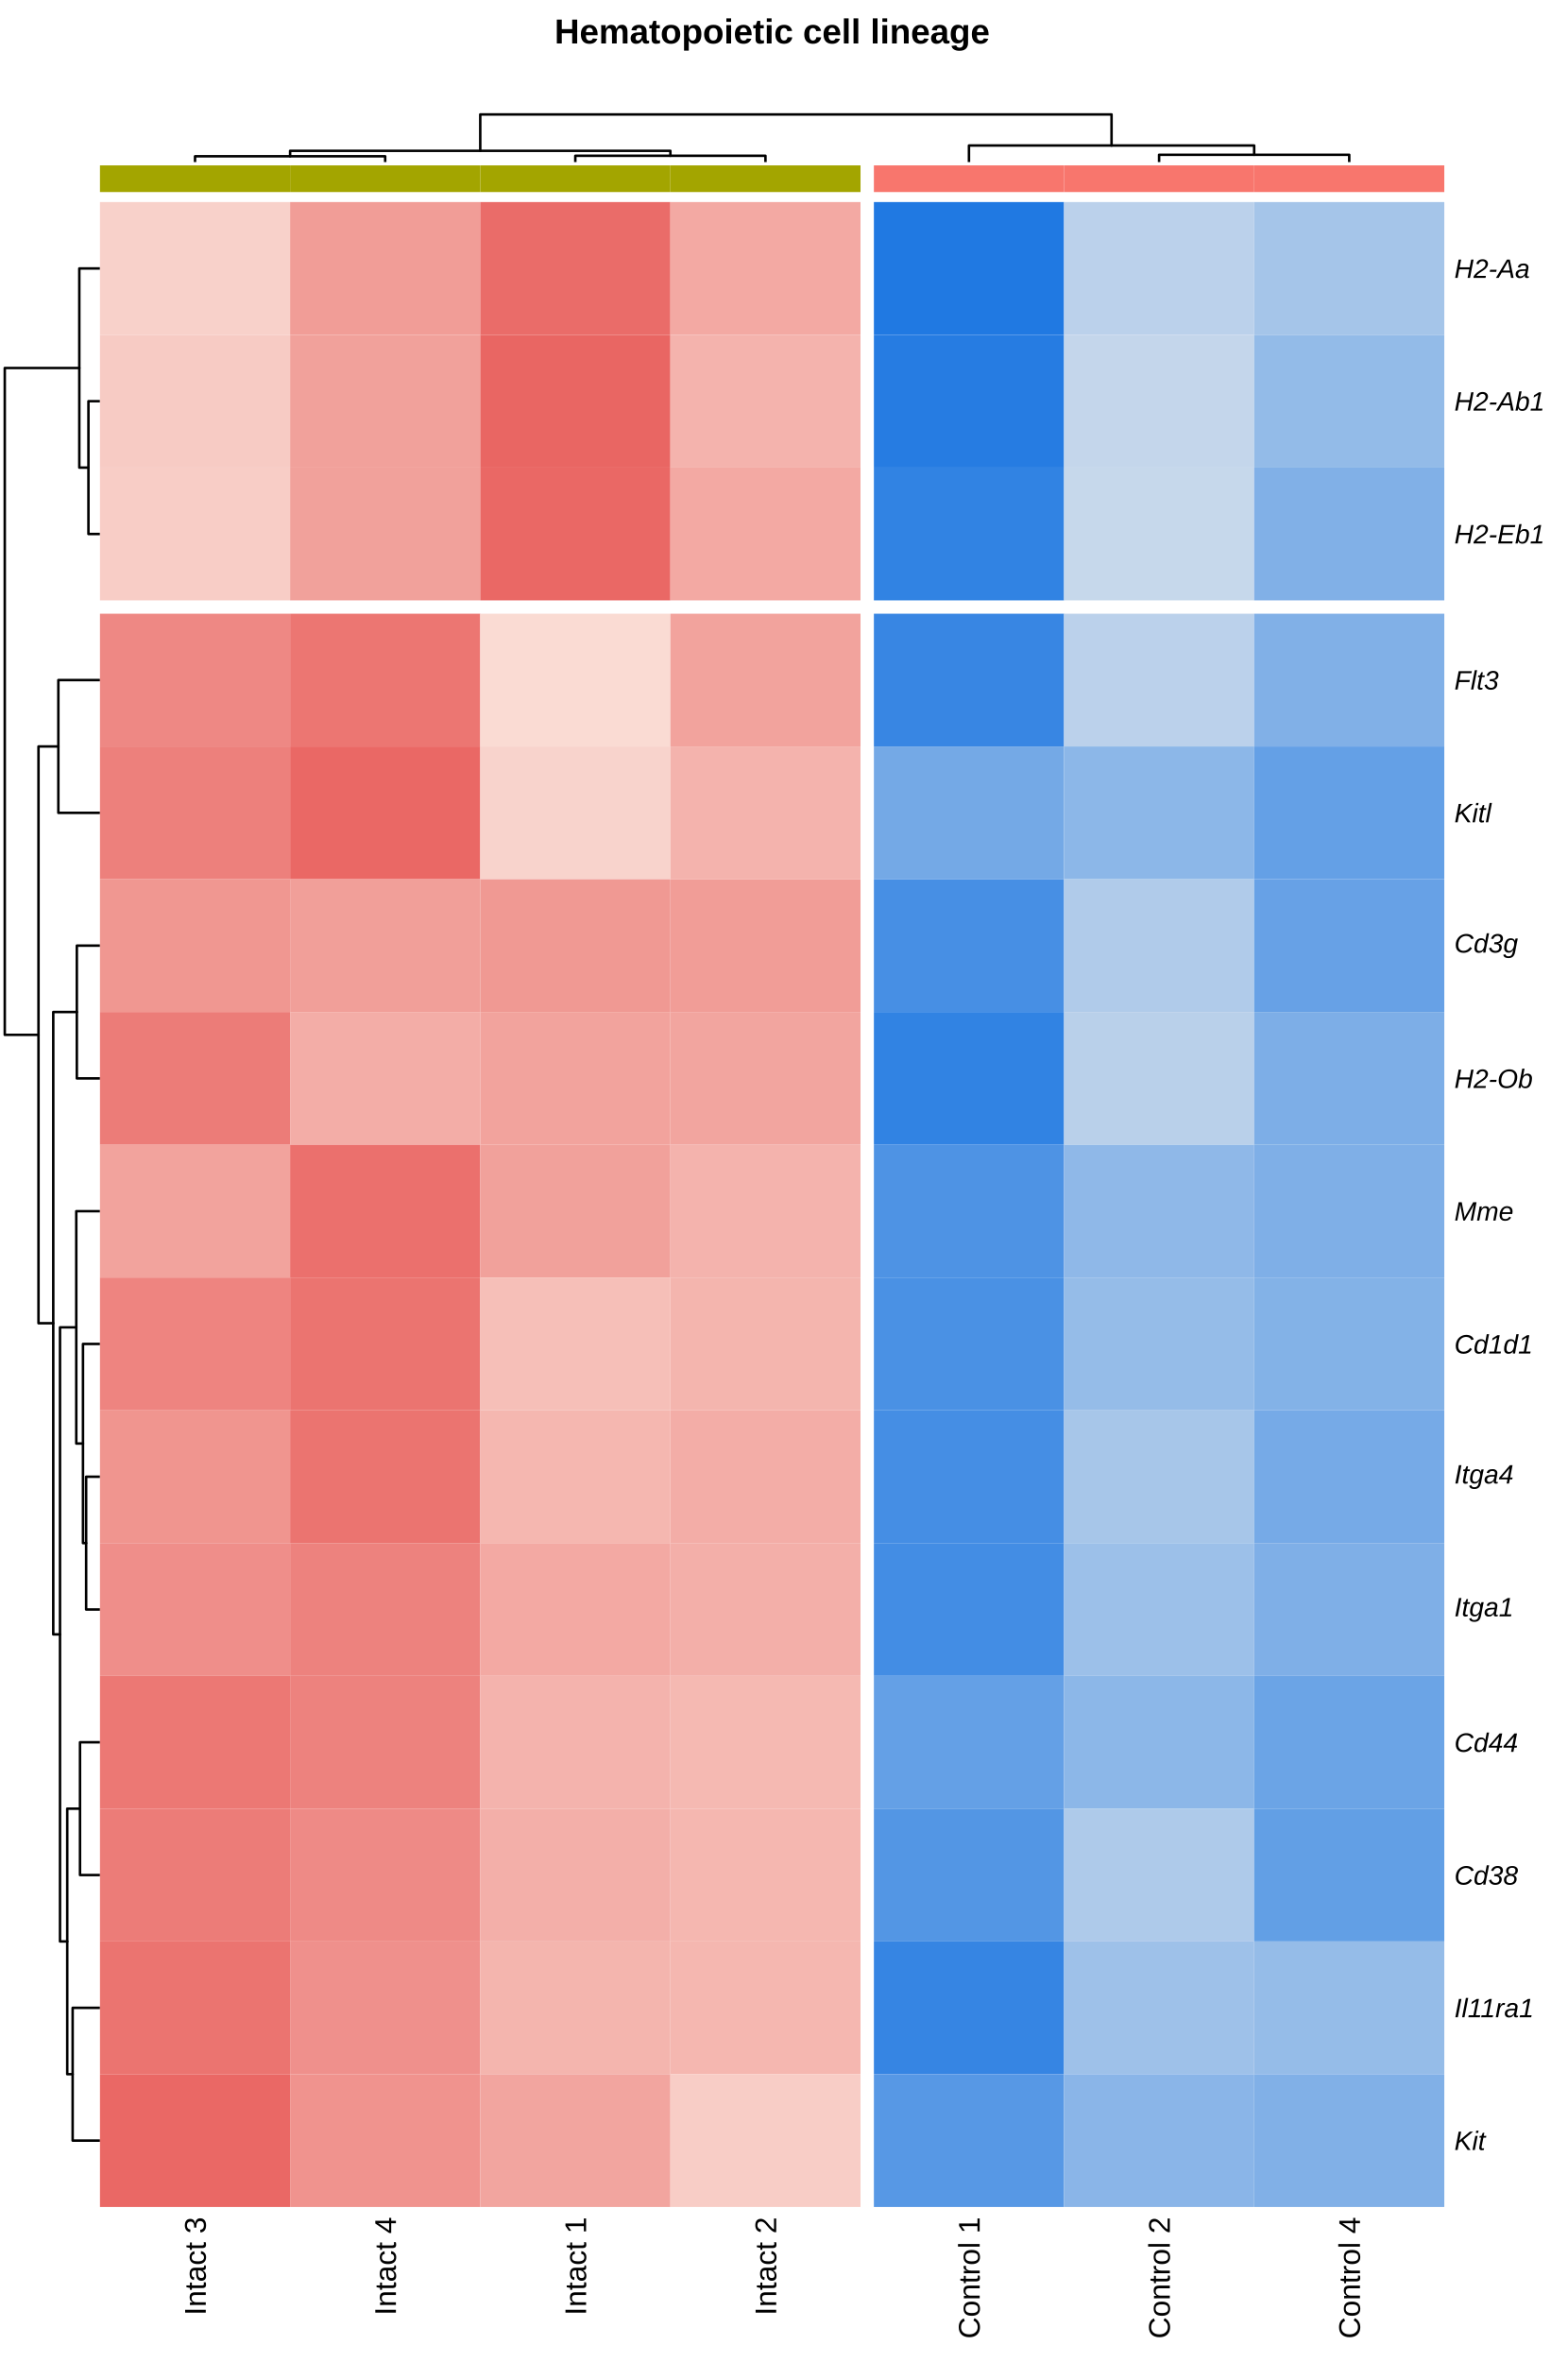
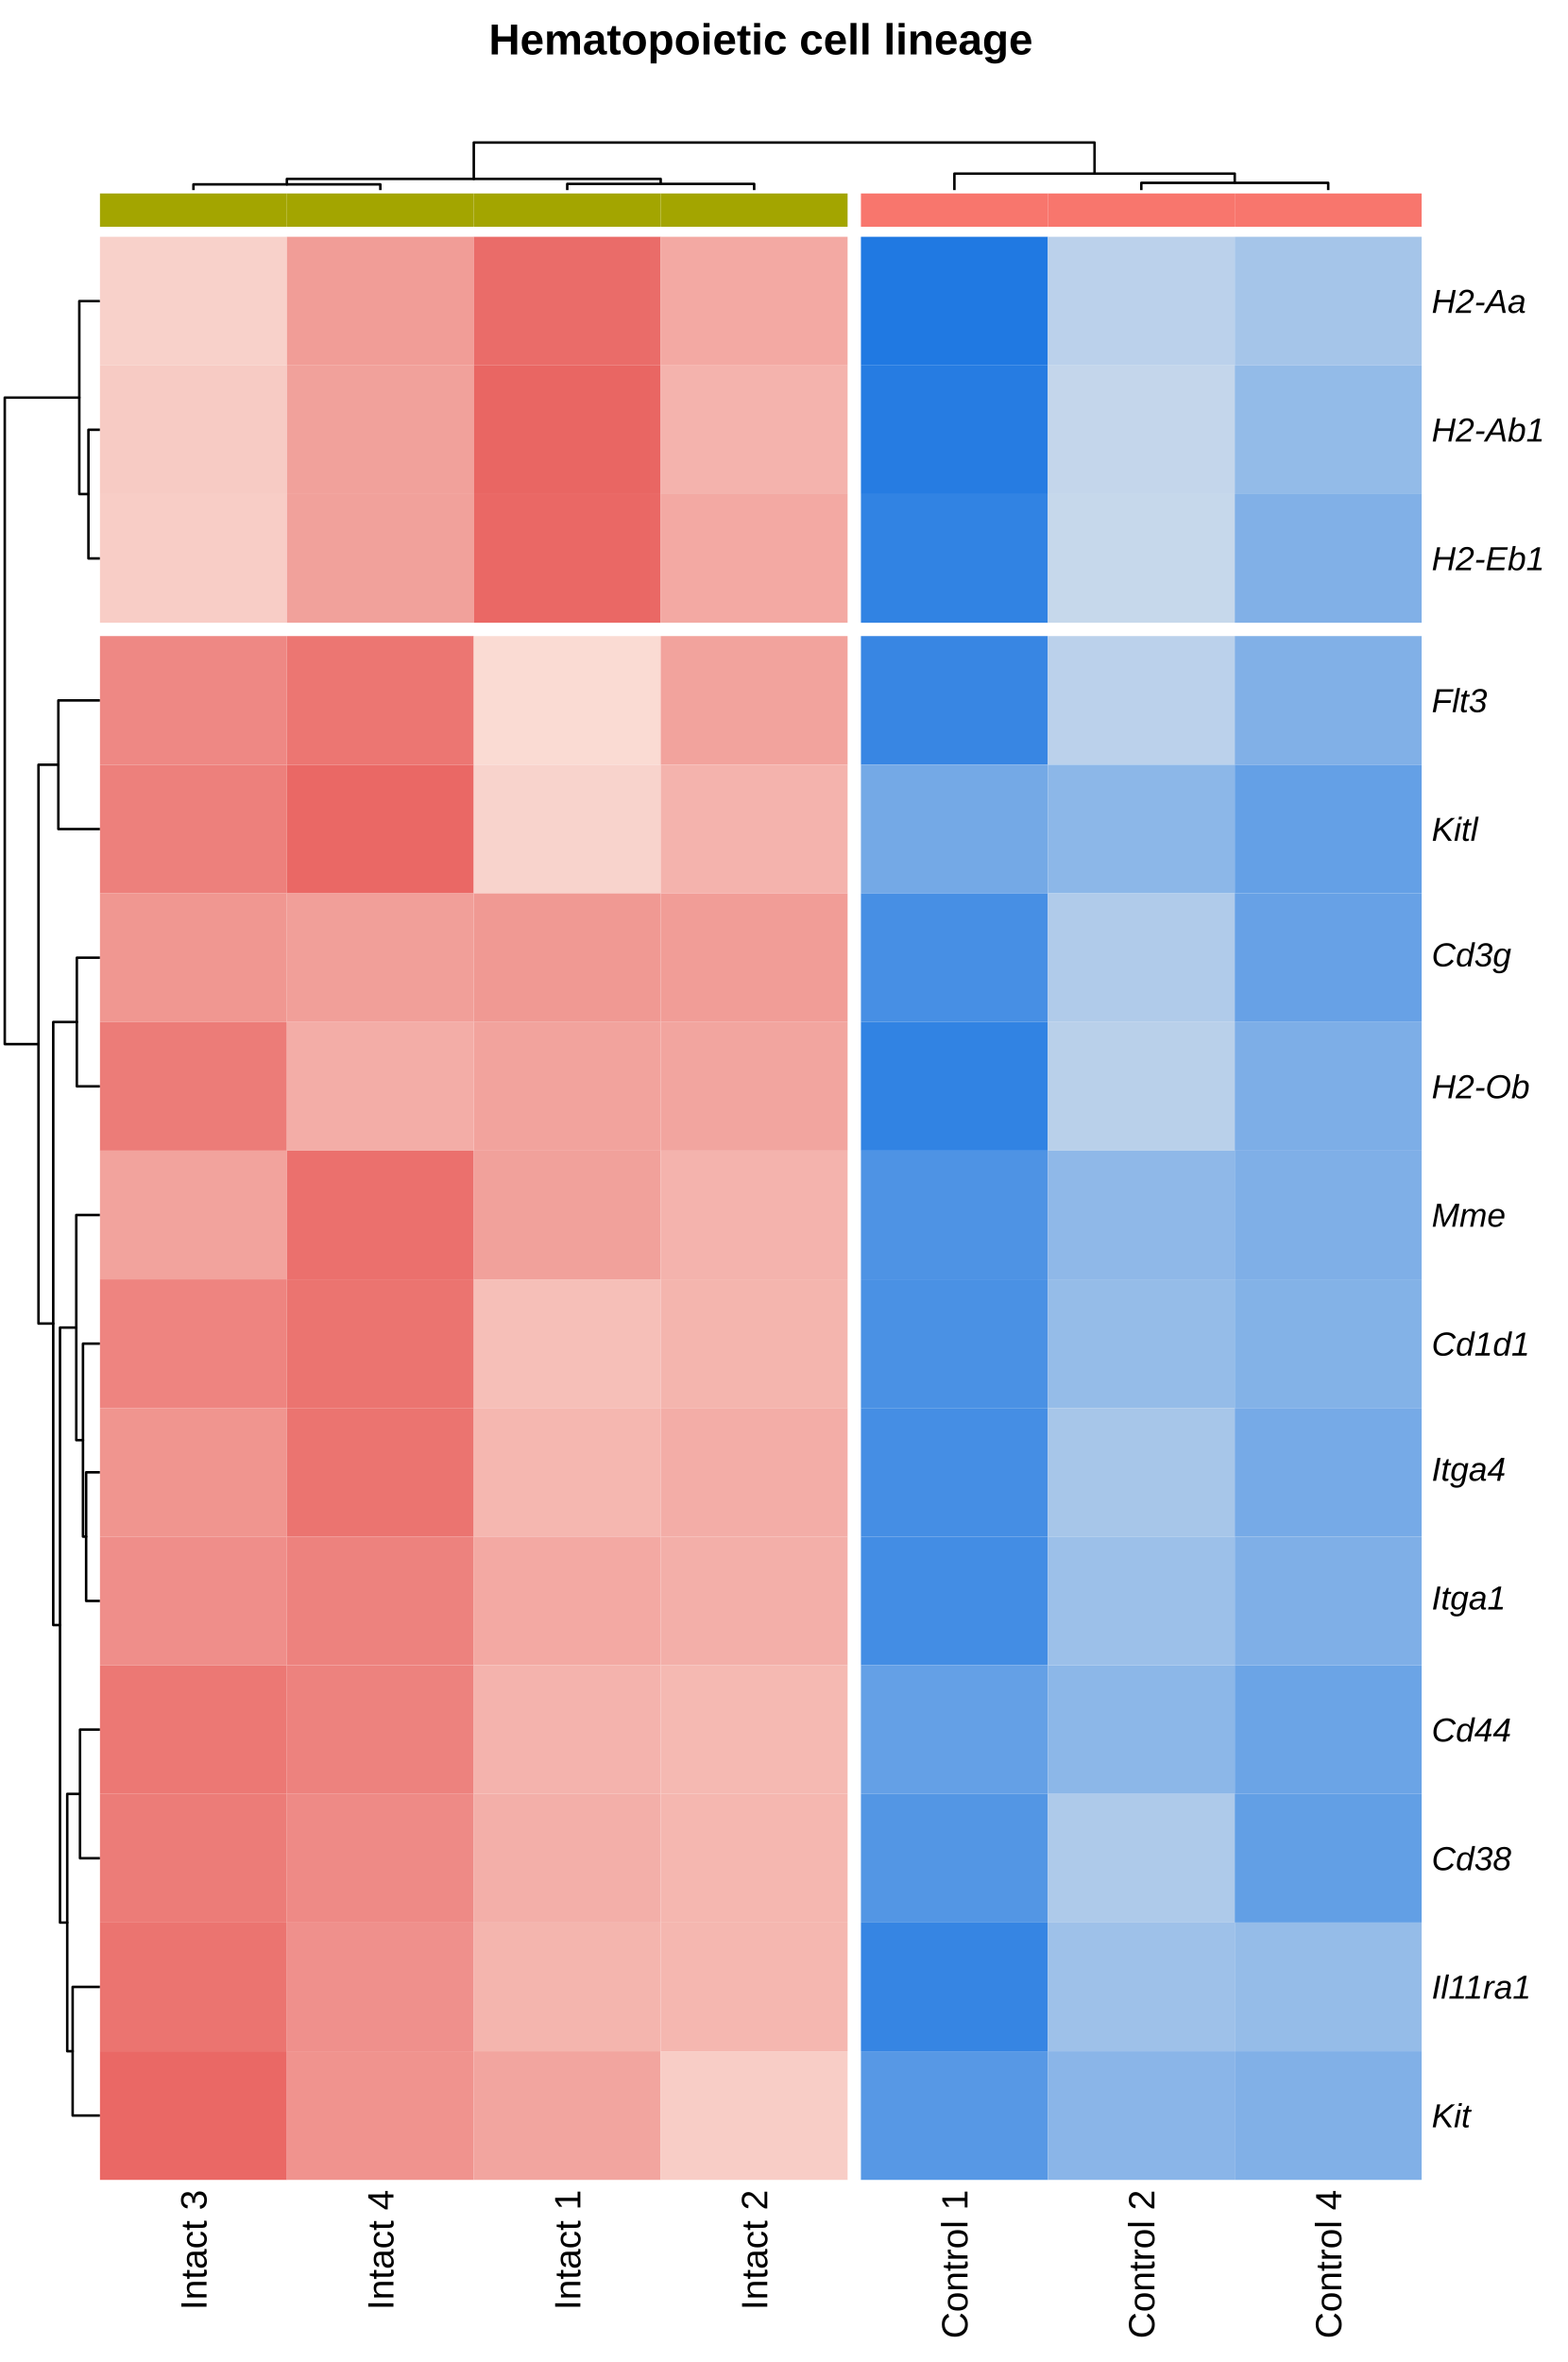
<svg xmlns="http://www.w3.org/2000/svg" class="svglite" width="470.55pt" height="708.66pt" viewBox="0 0 470.55 708.66">
  <defs>
    <style type="text/css">
    .svglite line, .svglite polyline, .svglite polygon, .svglite path, .svglite rect, .svglite circle {
      fill: none;
      stroke: #000000;
      stroke-linecap: round;
      stroke-linejoin: round;
      stroke-miterlimit: 10.00;
    }
    .svglite text {
      white-space: pre;
    }
  </style>
  </defs>
  <rect width="100%" height="100%" style="stroke: none; fill: none;" />
  <defs>
    <clipPath id="cpMC4wMHw0NzAuNTV8MC4wMHw3MDguNjY=">
      <rect x="0.00" y="0.00" width="470.55" height="708.66" />
    </clipPath>
  </defs>
  <g clip-path="url(#cpMC4wMHw0NzAuNTV8MC4wMHw3MDguNjY=)">
-     <text x="231.71" y="13.04" text-anchor="middle" style="font-size: 10.40px; font-weight: bold; font-family: &quot;Arial&quot;;" textLength="130.51px" lengthAdjust="spacingAndGlyphs">Hematopoietic cell lineage</text>
-     <text x="231.71" y="28.02" text-anchor="middle" style="font-size: 10.40px; font-weight: bold; font-family: &quot;Arial&quot;;" textLength="0.00px" lengthAdjust="spacingAndGlyphs" />
+     <text x="228.32" y="16.32" text-anchor="middle" style="font-size: 13.00px; font-weight: bold; font-family: &quot;Arial&quot;;" textLength="163.29px" lengthAdjust="spacingAndGlyphs">Hematopoietic cell lineage</text>
+     <text x="228.32" y="35.04" text-anchor="middle" style="font-size: 13.00px; font-weight: bold; font-family: &quot;Arial&quot;;" textLength="0.00px" lengthAdjust="spacingAndGlyphs" />
  </g>
  <defs>
-     <clipPath id="cpMzAuMDB8NDMzLjQzfDMzLjYyfDQ4LjYy">
-       <rect x="30.00" y="33.62" width="403.43" height="15.00" />
+     <clipPath id="cpMzAuMDB8NDI2LjYzfDQyLjA0fDU3LjA0">
+       <rect x="30.00" y="42.04" width="396.63" height="15.00" />
    </clipPath>
  </defs>
-   <g clip-path="url(#cpMzAuMDB8NDMzLjQzfDMzLjYyfDQ4LjYy)">
-     <polyline points="58.53,48.62 58.53,46.89 115.59,46.89 115.59,48.62 " style="stroke-width: 0.75;" />
-     <polyline points="172.65,48.62 172.65,46.74 229.71,46.74 229.71,48.62 " style="stroke-width: 0.75;" />
-     <polyline points="347.84,48.62 347.84,46.44 404.90,46.44 404.90,48.62 " style="stroke-width: 0.75;" />
-     <polyline points="87.06,46.89 87.06,45.25 201.18,45.25 201.18,46.74 " style="stroke-width: 0.75;" />
-     <polyline points="290.78,48.62 290.78,43.66 376.37,43.66 376.37,46.44 " style="stroke-width: 0.75;" />
-     <polyline points="144.12,45.25 144.12,34.33 333.57,34.33 333.57,43.66 " style="stroke-width: 0.75;" />
+   <g clip-path="url(#cpMzAuMDB8NDI2LjYzfDQyLjA0fDU3LjA0)">
+     <polyline points="58.05,57.04 58.05,55.32 114.14,55.32 114.14,57.04 " style="stroke-width: 0.75;" />
+     <polyline points="170.23,57.04 170.23,55.17 226.32,55.17 226.32,57.04 " style="stroke-width: 0.75;" />
+     <polyline points="342.50,57.04 342.50,54.86 398.59,54.86 398.59,57.04 " style="stroke-width: 0.75;" />
+     <polyline points="86.09,55.32 86.09,53.68 198.27,53.68 198.27,55.17 " style="stroke-width: 0.75;" />
+     <polyline points="286.41,57.04 286.41,52.09 370.54,52.09 370.54,54.86 " style="stroke-width: 0.75;" />
+     <polyline points="142.18,53.68 142.18,42.76 328.47,42.76 328.47,52.09 " style="stroke-width: 0.75;" />
  </g>
  <g clip-path="url(#cpMC4wMHw0NzAuNTV8MC4wMHw3MDguNjY=)">
</g>
  <defs>
-     <clipPath id="cpMC4wMHwzMC4wMHw2MC42Mnw2NjIuMTU=">
-       <rect x="0.00" y="60.62" width="30.00" height="601.53" />
+     <clipPath id="cpMC4wMHwzMC4wMHw3MS4wNHw2NTQuMDE=">
+       <rect x="0.00" y="71.04" width="30.00" height="582.97" />
    </clipPath>
  </defs>
-   <g clip-path="url(#cpMC4wMHwzMC4wMHw2MC42Mnw2NjIuMTU=)">
-     <polyline points="30.00,120.37 26.54,120.37 26.54,160.21 30.00,160.21 " style="stroke-width: 0.75;" />
-     <polyline points="30.00,443.06 25.85,443.06 25.85,482.89 30.00,482.89 " style="stroke-width: 0.75;" />
-     <polyline points="30.00,403.22 24.90,403.22 24.90,462.97 25.85,462.97 " style="stroke-width: 0.75;" />
-     <polyline points="30.00,522.73 24.01,522.73 24.01,562.56 30.00,562.56 " style="stroke-width: 0.75;" />
-     <polyline points="30.00,80.54 23.80,80.54 23.80,140.29 26.54,140.29 " style="stroke-width: 0.75;" />
-     <polyline points="30.00,283.71 23.06,283.71 23.06,323.55 30.00,323.55 " style="stroke-width: 0.75;" />
-     <polyline points="30.00,363.39 22.89,363.39 22.89,433.10 24.90,433.10 " style="stroke-width: 0.75;" />
-     <polyline points="30.00,602.40 21.80,602.40 21.80,642.23 30.00,642.23 " style="stroke-width: 0.75;" />
-     <polyline points="24.01,542.64 20.18,542.64 20.18,622.31 21.80,622.31 " style="stroke-width: 0.75;" />
-     <polyline points="22.89,398.24 18.01,398.24 18.01,582.48 20.18,582.48 " style="stroke-width: 0.75;" />
-     <polyline points="30.00,204.04 17.51,204.04 17.51,243.88 30.00,243.88 " style="stroke-width: 0.75;" />
-     <polyline points="23.06,303.63 15.98,303.63 15.98,490.36 18.01,490.36 " style="stroke-width: 0.75;" />
-     <polyline points="17.51,223.96 11.55,223.96 11.55,397.00 15.98,397.00 " style="stroke-width: 0.75;" />
-     <polyline points="23.80,110.41 1.43,110.41 1.43,310.48 11.55,310.48 " style="stroke-width: 0.75;" />
+   <g clip-path="url(#cpMC4wMHwzMC4wMHw3MS4wNHw2NTQuMDE=)">
+     <polyline points="30.00,128.94 26.54,128.94 26.54,167.54 30.00,167.54 " style="stroke-width: 0.75;" />
+     <polyline points="30.00,441.73 25.85,441.73 25.85,480.32 30.00,480.32 " style="stroke-width: 0.75;" />
+     <polyline points="30.00,403.13 24.90,403.13 24.90,461.02 25.85,461.02 " style="stroke-width: 0.75;" />
+     <polyline points="30.00,518.92 24.01,518.92 24.01,557.52 30.00,557.52 " style="stroke-width: 0.75;" />
+     <polyline points="30.00,90.34 23.80,90.34 23.80,148.24 26.54,148.24 " style="stroke-width: 0.75;" />
+     <polyline points="30.00,287.33 23.06,287.33 23.06,325.93 30.00,325.93 " style="stroke-width: 0.75;" />
+     <polyline points="30.00,364.53 22.89,364.53 22.89,432.08 24.90,432.08 " style="stroke-width: 0.75;" />
+     <polyline points="30.00,596.12 21.80,596.12 21.80,634.72 30.00,634.72 " style="stroke-width: 0.75;" />
+     <polyline points="24.01,538.22 20.18,538.22 20.18,615.42 21.80,615.42 " style="stroke-width: 0.75;" />
+     <polyline points="22.89,398.30 18.01,398.30 18.01,576.82 20.18,576.82 " style="stroke-width: 0.75;" />
+     <polyline points="30.00,210.14 17.51,210.14 17.51,248.74 30.00,248.74 " style="stroke-width: 0.75;" />
+     <polyline points="23.06,306.63 15.98,306.63 15.98,487.56 18.01,487.56 " style="stroke-width: 0.75;" />
+     <polyline points="17.51,229.44 11.55,229.44 11.55,397.10 15.98,397.10 " style="stroke-width: 0.75;" />
+     <polyline points="23.80,119.29 1.43,119.29 1.43,313.27 11.55,313.27 " style="stroke-width: 0.75;" />
  </g>
  <g clip-path="url(#cpMC4wMHw0NzAuNTV8MC4wMHw3MDguNjY=)">
-     <rect x="30.00" y="60.62" width="57.06" height="39.84" style="stroke-width: 0.75; stroke: none; fill: #F8D1CA;" />
-     <rect x="30.00" y="100.46" width="57.06" height="39.84" style="stroke-width: 0.75; stroke: none; fill: #F7CBC4;" />
-     <rect x="30.00" y="140.29" width="57.06" height="39.84" style="stroke-width: 0.75; stroke: none; fill: #F8CDC6;" />
-     <rect x="30.00" y="184.13" width="57.06" height="39.84" style="stroke-width: 0.75; stroke: none; fill: #EE8884;" />
-     <rect x="30.00" y="223.96" width="57.06" height="39.84" style="stroke-width: 0.75; stroke: none; fill: #ED807C;" />
-     <rect x="30.00" y="263.80" width="57.06" height="39.84" style="stroke-width: 0.75; stroke: none; fill: #F09791;" />
-     <rect x="30.00" y="303.63" width="57.06" height="39.84" style="stroke-width: 0.75; stroke: none; fill: #EC7C78;" />
-     <rect x="30.00" y="343.47" width="57.06" height="39.84" style="stroke-width: 0.75; stroke: none; fill: #F2A39D;" />
-     <rect x="30.00" y="383.30" width="57.06" height="39.84" style="stroke-width: 0.75; stroke: none; fill: #EE8480;" />
-     <rect x="30.00" y="423.14" width="57.06" height="39.84" style="stroke-width: 0.75; stroke: none; fill: #F0958F;" />
-     <rect x="30.00" y="462.97" width="57.06" height="39.84" style="stroke-width: 0.75; stroke: none; fill: #EF8E8A;" />
-     <rect x="30.00" y="502.81" width="57.06" height="39.84" style="stroke-width: 0.75; stroke: none; fill: #EC7874;" />
-     <rect x="30.00" y="542.64" width="57.06" height="39.84" style="stroke-width: 0.75; stroke: none; fill: #EC7C78;" />
-     <rect x="30.00" y="582.48" width="57.06" height="39.84" style="stroke-width: 0.75; stroke: none; fill: #EB7470;" />
-     <rect x="30.00" y="622.31" width="57.06" height="39.84" style="stroke-width: 0.75; stroke: none; fill: #EA6865;" />
-     <rect x="87.06" y="60.62" width="57.06" height="39.84" style="stroke-width: 0.75; stroke: none; fill: #F19D97;" />
-     <rect x="87.06" y="100.46" width="57.06" height="39.84" style="stroke-width: 0.75; stroke: none; fill: #F1A19B;" />
-     <rect x="87.06" y="140.29" width="57.06" height="39.84" style="stroke-width: 0.75; stroke: none; fill: #F1A19B;" />
-     <rect x="87.06" y="184.13" width="57.06" height="39.84" style="stroke-width: 0.75; stroke: none; fill: #EC7672;" />
-     <rect x="87.06" y="223.96" width="57.06" height="39.84" style="stroke-width: 0.75; stroke: none; fill: #EA6865;" />
-     <rect x="87.06" y="263.80" width="57.06" height="39.84" style="stroke-width: 0.75; stroke: none; fill: #F19F99;" />
-     <rect x="87.06" y="303.63" width="57.06" height="39.84" style="stroke-width: 0.75; stroke: none; fill: #F3ADA7;" />
-     <rect x="87.06" y="343.47" width="57.06" height="39.84" style="stroke-width: 0.75; stroke: none; fill: #EB706D;" />
-     <rect x="87.06" y="383.30" width="57.06" height="39.84" style="stroke-width: 0.75; stroke: none; fill: #EB7470;" />
-     <rect x="87.06" y="423.14" width="57.06" height="39.84" style="stroke-width: 0.75; stroke: none; fill: #EB7470;" />
-     <rect x="87.06" y="462.97" width="57.06" height="39.84" style="stroke-width: 0.75; stroke: none; fill: #ED827E;" />
-     <rect x="87.06" y="502.81" width="57.06" height="39.84" style="stroke-width: 0.75; stroke: none; fill: #ED827E;" />
-     <rect x="87.06" y="542.64" width="57.06" height="39.84" style="stroke-width: 0.75; stroke: none; fill: #EE8A86;" />
-     <rect x="87.06" y="582.48" width="57.06" height="39.84" style="stroke-width: 0.75; stroke: none; fill: #EF908C;" />
-     <rect x="87.06" y="622.31" width="57.06" height="39.84" style="stroke-width: 0.75; stroke: none; fill: #F0938E;" />
-     <rect x="144.12" y="60.62" width="57.06" height="39.84" style="stroke-width: 0.75; stroke: none; fill: #EA6C69;" />
-     <rect x="144.12" y="100.46" width="57.06" height="39.84" style="stroke-width: 0.75; stroke: none; fill: #E96663;" />
-     <rect x="144.12" y="140.29" width="57.06" height="39.84" style="stroke-width: 0.75; stroke: none; fill: #EA6865;" />
-     <rect x="144.12" y="184.13" width="57.06" height="39.84" style="stroke-width: 0.75; stroke: none; fill: #FADBD3;" />
-     <rect x="144.12" y="223.96" width="57.06" height="39.84" style="stroke-width: 0.75; stroke: none; fill: #F8D3CC;" />
-     <rect x="144.12" y="263.80" width="57.06" height="39.84" style="stroke-width: 0.75; stroke: none; fill: #F09993;" />
-     <rect x="144.12" y="303.63" width="57.06" height="39.84" style="stroke-width: 0.75; stroke: none; fill: #F2A39D;" />
-     <rect x="144.12" y="343.47" width="57.06" height="39.84" style="stroke-width: 0.75; stroke: none; fill: #F1A19B;" />
-     <rect x="144.12" y="383.30" width="57.06" height="39.84" style="stroke-width: 0.75; stroke: none; fill: #F6BFB8;" />
-     <rect x="144.12" y="423.14" width="57.06" height="39.84" style="stroke-width: 0.75; stroke: none; fill: #F5B7B0;" />
-     <rect x="144.12" y="462.97" width="57.06" height="39.84" style="stroke-width: 0.75; stroke: none; fill: #F3A9A3;" />
-     <rect x="144.12" y="502.81" width="57.06" height="39.84" style="stroke-width: 0.75; stroke: none; fill: #F4B3AD;" />
-     <rect x="144.12" y="542.64" width="57.06" height="39.84" style="stroke-width: 0.75; stroke: none; fill: #F3AFA9;" />
-     <rect x="144.12" y="582.48" width="57.06" height="39.84" style="stroke-width: 0.75; stroke: none; fill: #F4B5AE;" />
-     <rect x="144.12" y="622.31" width="57.06" height="39.84" style="stroke-width: 0.75; stroke: none; fill: #F2A59F;" />
-     <rect x="201.18" y="60.62" width="57.06" height="39.84" style="stroke-width: 0.75; stroke: none; fill: #F3A9A3;" />
-     <rect x="201.18" y="100.46" width="57.06" height="39.84" style="stroke-width: 0.75; stroke: none; fill: #F4B3AD;" />
-     <rect x="201.18" y="140.29" width="57.06" height="39.84" style="stroke-width: 0.75; stroke: none; fill: #F3A9A3;" />
-     <rect x="201.18" y="184.13" width="57.06" height="39.84" style="stroke-width: 0.75; stroke: none; fill: #F2A39D;" />
-     <rect x="201.18" y="223.96" width="57.06" height="39.84" style="stroke-width: 0.75; stroke: none; fill: #F4B3AD;" />
-     <rect x="201.18" y="263.80" width="57.06" height="39.84" style="stroke-width: 0.75; stroke: none; fill: #F19D97;" />
-     <rect x="201.18" y="303.63" width="57.06" height="39.84" style="stroke-width: 0.75; stroke: none; fill: #F2A59F;" />
-     <rect x="201.18" y="343.47" width="57.06" height="39.84" style="stroke-width: 0.75; stroke: none; fill: #F4B3AD;" />
-     <rect x="201.18" y="383.30" width="57.06" height="39.84" style="stroke-width: 0.75; stroke: none; fill: #F4B5AE;" />
-     <rect x="201.18" y="423.14" width="57.06" height="39.84" style="stroke-width: 0.75; stroke: none; fill: #F3ADA7;" />
-     <rect x="201.18" y="462.97" width="57.06" height="39.84" style="stroke-width: 0.75; stroke: none; fill: #F3AFA9;" />
-     <rect x="201.18" y="502.81" width="57.06" height="39.84" style="stroke-width: 0.75; stroke: none; fill: #F5B9B2;" />
-     <rect x="201.18" y="542.64" width="57.06" height="39.84" style="stroke-width: 0.75; stroke: none; fill: #F5B7B0;" />
-     <rect x="201.18" y="582.48" width="57.06" height="39.84" style="stroke-width: 0.75; stroke: none; fill: #F5B7B0;" />
-     <rect x="201.18" y="622.31" width="57.06" height="39.84" style="stroke-width: 0.75; stroke: none; fill: #F8CDC6;" />
-     <rect x="262.25" y="60.62" width="57.06" height="39.84" style="stroke-width: 0.75; stroke: none; fill: #2079E2;" />
-     <rect x="262.25" y="100.46" width="57.06" height="39.84" style="stroke-width: 0.75; stroke: none; fill: #267CE2;" />
-     <rect x="262.25" y="140.29" width="57.06" height="39.84" style="stroke-width: 0.75; stroke: none; fill: #3183E3;" />
-     <rect x="262.25" y="184.13" width="57.06" height="39.84" style="stroke-width: 0.75; stroke: none; fill: #3886E3;" />
-     <rect x="262.25" y="223.96" width="57.06" height="39.84" style="stroke-width: 0.75; stroke: none; fill: #74A9E6;" />
-     <rect x="262.25" y="263.80" width="57.06" height="39.84" style="stroke-width: 0.75; stroke: none; fill: #478FE4;" />
-     <rect x="262.25" y="303.63" width="57.06" height="39.84" style="stroke-width: 0.75; stroke: none; fill: #3183E3;" />
-     <rect x="262.25" y="343.47" width="57.06" height="39.84" style="stroke-width: 0.75; stroke: none; fill: #4E93E4;" />
-     <rect x="262.25" y="383.30" width="57.06" height="39.84" style="stroke-width: 0.75; stroke: none; fill: #4A91E4;" />
-     <rect x="262.25" y="423.14" width="57.06" height="39.84" style="stroke-width: 0.75; stroke: none; fill: #458EE4;" />
-     <rect x="262.25" y="462.97" width="57.06" height="39.84" style="stroke-width: 0.75; stroke: none; fill: #438DE4;" />
-     <rect x="262.25" y="502.81" width="57.06" height="39.84" style="stroke-width: 0.75; stroke: none; fill: #64A0E6;" />
-     <rect x="262.25" y="542.64" width="57.06" height="39.84" style="stroke-width: 0.75; stroke: none; fill: #5396E4;" />
-     <rect x="262.25" y="582.48" width="57.06" height="39.84" style="stroke-width: 0.75; stroke: none; fill: #3685E3;" />
-     <rect x="262.25" y="622.31" width="57.06" height="39.84" style="stroke-width: 0.75; stroke: none; fill: #5798E5;" />
-     <rect x="319.31" y="60.62" width="57.06" height="39.84" style="stroke-width: 0.75; stroke: none; fill: #BBD1EB;" />
-     <rect x="319.31" y="100.46" width="57.06" height="39.84" style="stroke-width: 0.75; stroke: none; fill: #C4D6EB;" />
-     <rect x="319.31" y="140.29" width="57.06" height="39.84" style="stroke-width: 0.75; stroke: none; fill: #C6D8EB;" />
-     <rect x="319.31" y="184.13" width="57.06" height="39.84" style="stroke-width: 0.75; stroke: none; fill: #BBD1EB;" />
-     <rect x="319.31" y="223.96" width="57.06" height="39.84" style="stroke-width: 0.75; stroke: none; fill: #8CB7E8;" />
-     <rect x="319.31" y="263.80" width="57.06" height="39.84" style="stroke-width: 0.75; stroke: none; fill: #B0CBEA;" />
-     <rect x="319.31" y="303.63" width="57.06" height="39.84" style="stroke-width: 0.75; stroke: none; fill: #B9D0EA;" />
-     <rect x="319.31" y="343.47" width="57.06" height="39.84" style="stroke-width: 0.75; stroke: none; fill: #8FB8E8;" />
-     <rect x="319.31" y="383.30" width="57.06" height="39.84" style="stroke-width: 0.75; stroke: none; fill: #95BCE8;" />
-     <rect x="319.31" y="423.14" width="57.06" height="39.84" style="stroke-width: 0.75; stroke: none; fill: #A7C6E9;" />
-     <rect x="319.31" y="462.97" width="57.06" height="39.84" style="stroke-width: 0.75; stroke: none; fill: #9CC0E9;" />
-     <rect x="319.31" y="502.81" width="57.06" height="39.84" style="stroke-width: 0.75; stroke: none; fill: #8CB7E8;" />
-     <rect x="319.31" y="542.64" width="57.06" height="39.84" style="stroke-width: 0.75; stroke: none; fill: #AECAEA;" />
-     <rect x="319.31" y="582.48" width="57.06" height="39.84" style="stroke-width: 0.75; stroke: none; fill: #9EC1E9;" />
-     <rect x="319.31" y="622.31" width="57.06" height="39.84" style="stroke-width: 0.75; stroke: none; fill: #8AB5E8;" />
-     <rect x="376.37" y="60.62" width="57.06" height="39.84" style="stroke-width: 0.75; stroke: none; fill: #A5C5E9;" />
-     <rect x="376.37" y="100.46" width="57.06" height="39.84" style="stroke-width: 0.75; stroke: none; fill: #93BBE8;" />
-     <rect x="376.37" y="140.29" width="57.06" height="39.84" style="stroke-width: 0.75; stroke: none; fill: #81B0E7;" />
-     <rect x="376.37" y="184.13" width="57.06" height="39.84" style="stroke-width: 0.75; stroke: none; fill: #81B0E7;" />
-     <rect x="376.37" y="223.96" width="57.06" height="39.84" style="stroke-width: 0.75; stroke: none; fill: #64A0E6;" />
-     <rect x="376.37" y="263.80" width="57.06" height="39.84" style="stroke-width: 0.75; stroke: none; fill: #67A1E6;" />
-     <rect x="376.37" y="303.63" width="57.06" height="39.84" style="stroke-width: 0.75; stroke: none; fill: #7DAEE7;" />
-     <rect x="376.37" y="343.47" width="57.06" height="39.84" style="stroke-width: 0.75; stroke: none; fill: #7FAFE7;" />
-     <rect x="376.37" y="383.30" width="57.06" height="39.84" style="stroke-width: 0.75; stroke: none; fill: #83B2E7;" />
-     <rect x="376.37" y="423.14" width="57.06" height="39.84" style="stroke-width: 0.75; stroke: none; fill: #76AAE7;" />
-     <rect x="376.37" y="462.97" width="57.06" height="39.84" style="stroke-width: 0.75; stroke: none; fill: #7FAFE7;" />
-     <rect x="376.37" y="502.81" width="57.06" height="39.84" style="stroke-width: 0.75; stroke: none; fill: #6BA4E6;" />
-     <rect x="376.37" y="542.64" width="57.06" height="39.84" style="stroke-width: 0.75; stroke: none; fill: #629FE5;" />
-     <rect x="376.37" y="582.48" width="57.06" height="39.84" style="stroke-width: 0.75; stroke: none; fill: #95BCE8;" />
-     <rect x="376.37" y="622.31" width="57.06" height="39.84" style="stroke-width: 0.75; stroke: none; fill: #81B0E7;" />
-     <text transform="translate(61.75,665.15) rotate(-90)" text-anchor="end" style="font-size: 9.00px; font-family: &quot;Arial&quot;;" textLength="29.51px" lengthAdjust="spacingAndGlyphs">Intact 3</text>
-     <text transform="translate(118.81,665.15) rotate(-90)" text-anchor="end" style="font-size: 9.00px; font-family: &quot;Arial&quot;;" textLength="29.51px" lengthAdjust="spacingAndGlyphs">Intact 4</text>
-     <text transform="translate(175.88,665.15) rotate(-90)" text-anchor="end" style="font-size: 9.00px; font-family: &quot;Arial&quot;;" textLength="29.51px" lengthAdjust="spacingAndGlyphs">Intact 1</text>
-     <text transform="translate(232.94,665.15) rotate(-90)" text-anchor="end" style="font-size: 9.00px; font-family: &quot;Arial&quot;;" textLength="29.51px" lengthAdjust="spacingAndGlyphs">Intact 2</text>
-     <text transform="translate(294.00,665.15) rotate(-90)" text-anchor="end" style="font-size: 9.00px; font-family: &quot;Arial&quot;;" textLength="36.51px" lengthAdjust="spacingAndGlyphs">Control 1</text>
-     <text transform="translate(351.06,665.15) rotate(-90)" text-anchor="end" style="font-size: 9.00px; font-family: &quot;Arial&quot;;" textLength="36.51px" lengthAdjust="spacingAndGlyphs">Control 2</text>
-     <text transform="translate(408.12,665.15) rotate(-90)" text-anchor="end" style="font-size: 9.00px; font-family: &quot;Arial&quot;;" textLength="36.51px" lengthAdjust="spacingAndGlyphs">Control 4</text>
-     <text x="436.43" y="83.37" style="font-size: 8.00px; font-style: italic; font-family: &quot;Arial&quot;;" textLength="22.67px" lengthAdjust="spacingAndGlyphs">H2-Aa</text>
-     <text x="436.43" y="123.20" style="font-size: 8.00px; font-style: italic; font-family: &quot;Arial&quot;;" textLength="27.12px" lengthAdjust="spacingAndGlyphs">H2-Ab1</text>
-     <text x="436.43" y="163.04" style="font-size: 8.00px; font-style: italic; font-family: &quot;Arial&quot;;" textLength="27.12px" lengthAdjust="spacingAndGlyphs">H2-Eb1</text>
-     <text x="436.43" y="206.87" style="font-size: 8.00px; font-style: italic; font-family: &quot;Arial&quot;;" textLength="13.34px" lengthAdjust="spacingAndGlyphs">Flt3</text>
-     <text x="436.43" y="246.71" style="font-size: 8.00px; font-style: italic; font-family: &quot;Arial&quot;;" textLength="11.12px" lengthAdjust="spacingAndGlyphs">Kitl</text>
-     <text x="436.43" y="285.80" style="font-size: 8.00px; font-style: italic; font-family: &quot;Arial&quot;;" textLength="19.12px" lengthAdjust="spacingAndGlyphs">Cd3g</text>
-     <text x="436.43" y="326.42" style="font-size: 8.00px; font-style: italic; font-family: &quot;Arial&quot;;" textLength="23.56px" lengthAdjust="spacingAndGlyphs">H2-Ob</text>
-     <text x="436.43" y="366.20" style="font-size: 8.00px; font-style: italic; font-family: &quot;Arial&quot;;" textLength="17.77px" lengthAdjust="spacingAndGlyphs">Mme</text>
-     <text x="436.43" y="406.09" style="font-size: 8.00px; font-style: italic; font-family: &quot;Arial&quot;;" textLength="23.57px" lengthAdjust="spacingAndGlyphs">Cd1d1</text>
-     <text x="436.43" y="445.09" style="font-size: 8.00px; font-style: italic; font-family: &quot;Arial&quot;;" textLength="17.80px" lengthAdjust="spacingAndGlyphs">Itga4</text>
-     <text x="436.43" y="484.94" style="font-size: 8.00px; font-style: italic; font-family: &quot;Arial&quot;;" textLength="17.80px" lengthAdjust="spacingAndGlyphs">Itga1</text>
-     <text x="436.43" y="525.59" style="font-size: 8.00px; font-style: italic; font-family: &quot;Arial&quot;;" textLength="19.12px" lengthAdjust="spacingAndGlyphs">Cd44</text>
-     <text x="436.43" y="565.43" style="font-size: 8.00px; font-style: italic; font-family: &quot;Arial&quot;;" textLength="19.12px" lengthAdjust="spacingAndGlyphs">Cd38</text>
-     <text x="436.43" y="605.23" style="font-size: 8.00px; font-style: italic; font-family: &quot;Arial&quot;;" textLength="23.88px" lengthAdjust="spacingAndGlyphs">Il11ra1</text>
-     <text x="436.43" y="645.06" style="font-size: 8.00px; font-style: italic; font-family: &quot;Arial&quot;;" textLength="9.34px" lengthAdjust="spacingAndGlyphs">Kit</text>
-     <rect x="30.00" y="49.62" width="57.06" height="8.00" style="stroke-width: 0.75; stroke: none; fill: #A3A500;" />
-     <rect x="87.06" y="49.62" width="57.06" height="8.00" style="stroke-width: 0.75; stroke: none; fill: #A3A500;" />
-     <rect x="144.12" y="49.62" width="57.06" height="8.00" style="stroke-width: 0.75; stroke: none; fill: #A3A500;" />
-     <rect x="201.18" y="49.62" width="57.06" height="8.00" style="stroke-width: 0.75; stroke: none; fill: #A3A500;" />
-     <rect x="262.25" y="49.62" width="57.06" height="8.00" style="stroke-width: 0.75; stroke: none; fill: #F8766D;" />
-     <rect x="319.31" y="49.62" width="57.06" height="8.00" style="stroke-width: 0.75; stroke: none; fill: #F8766D;" />
-     <rect x="376.37" y="49.62" width="57.06" height="8.00" style="stroke-width: 0.75; stroke: none; fill: #F8766D;" />
+     <rect x="30.00" y="71.04" width="56.09" height="38.60" style="stroke-width: 0.75; stroke: none; fill: #F8D1CA;" />
+     <rect x="30.00" y="109.64" width="56.09" height="38.60" style="stroke-width: 0.75; stroke: none; fill: #F7CBC4;" />
+     <rect x="30.00" y="148.24" width="56.09" height="38.60" style="stroke-width: 0.75; stroke: none; fill: #F8CDC6;" />
+     <rect x="30.00" y="190.84" width="56.09" height="38.60" style="stroke-width: 0.75; stroke: none; fill: #EE8884;" />
+     <rect x="30.00" y="229.44" width="56.09" height="38.60" style="stroke-width: 0.75; stroke: none; fill: #ED807C;" />
+     <rect x="30.00" y="268.03" width="56.09" height="38.60" style="stroke-width: 0.75; stroke: none; fill: #F09791;" />
+     <rect x="30.00" y="306.63" width="56.09" height="38.60" style="stroke-width: 0.75; stroke: none; fill: #EC7C78;" />
+     <rect x="30.00" y="345.23" width="56.09" height="38.60" style="stroke-width: 0.75; stroke: none; fill: #F2A39D;" />
+     <rect x="30.00" y="383.83" width="56.09" height="38.60" style="stroke-width: 0.75; stroke: none; fill: #EE8480;" />
+     <rect x="30.00" y="422.43" width="56.09" height="38.60" style="stroke-width: 0.75; stroke: none; fill: #F0958F;" />
+     <rect x="30.00" y="461.02" width="56.09" height="38.60" style="stroke-width: 0.75; stroke: none; fill: #EF8E8A;" />
+     <rect x="30.00" y="499.62" width="56.09" height="38.60" style="stroke-width: 0.75; stroke: none; fill: #EC7874;" />
+     <rect x="30.00" y="538.22" width="56.09" height="38.60" style="stroke-width: 0.75; stroke: none; fill: #EC7C78;" />
+     <rect x="30.00" y="576.82" width="56.09" height="38.60" style="stroke-width: 0.75; stroke: none; fill: #EB7470;" />
+     <rect x="30.00" y="615.42" width="56.09" height="38.60" style="stroke-width: 0.75; stroke: none; fill: #EA6865;" />
+     <rect x="86.09" y="71.04" width="56.09" height="38.60" style="stroke-width: 0.75; stroke: none; fill: #F19D97;" />
+     <rect x="86.09" y="109.64" width="56.09" height="38.60" style="stroke-width: 0.75; stroke: none; fill: #F1A19B;" />
+     <rect x="86.09" y="148.24" width="56.09" height="38.60" style="stroke-width: 0.75; stroke: none; fill: #F1A19B;" />
+     <rect x="86.09" y="190.84" width="56.09" height="38.60" style="stroke-width: 0.75; stroke: none; fill: #EC7672;" />
+     <rect x="86.09" y="229.44" width="56.09" height="38.60" style="stroke-width: 0.75; stroke: none; fill: #EA6865;" />
+     <rect x="86.09" y="268.03" width="56.09" height="38.60" style="stroke-width: 0.75; stroke: none; fill: #F19F99;" />
+     <rect x="86.09" y="306.63" width="56.09" height="38.60" style="stroke-width: 0.75; stroke: none; fill: #F3ADA7;" />
+     <rect x="86.09" y="345.23" width="56.09" height="38.60" style="stroke-width: 0.75; stroke: none; fill: #EB706D;" />
+     <rect x="86.09" y="383.83" width="56.09" height="38.60" style="stroke-width: 0.75; stroke: none; fill: #EB7470;" />
+     <rect x="86.09" y="422.43" width="56.09" height="38.60" style="stroke-width: 0.75; stroke: none; fill: #EB7470;" />
+     <rect x="86.09" y="461.02" width="56.09" height="38.60" style="stroke-width: 0.75; stroke: none; fill: #ED827E;" />
+     <rect x="86.09" y="499.62" width="56.09" height="38.60" style="stroke-width: 0.75; stroke: none; fill: #ED827E;" />
+     <rect x="86.09" y="538.22" width="56.09" height="38.60" style="stroke-width: 0.75; stroke: none; fill: #EE8A86;" />
+     <rect x="86.09" y="576.82" width="56.09" height="38.60" style="stroke-width: 0.75; stroke: none; fill: #EF908C;" />
+     <rect x="86.09" y="615.42" width="56.09" height="38.60" style="stroke-width: 0.75; stroke: none; fill: #F0938E;" />
+     <rect x="142.18" y="71.04" width="56.09" height="38.60" style="stroke-width: 0.75; stroke: none; fill: #EA6C69;" />
+     <rect x="142.18" y="109.64" width="56.09" height="38.60" style="stroke-width: 0.75; stroke: none; fill: #E96663;" />
+     <rect x="142.18" y="148.24" width="56.09" height="38.60" style="stroke-width: 0.75; stroke: none; fill: #EA6865;" />
+     <rect x="142.18" y="190.84" width="56.09" height="38.60" style="stroke-width: 0.75; stroke: none; fill: #FADBD3;" />
+     <rect x="142.18" y="229.44" width="56.09" height="38.60" style="stroke-width: 0.75; stroke: none; fill: #F8D3CC;" />
+     <rect x="142.18" y="268.03" width="56.09" height="38.60" style="stroke-width: 0.75; stroke: none; fill: #F09993;" />
+     <rect x="142.18" y="306.63" width="56.09" height="38.60" style="stroke-width: 0.75; stroke: none; fill: #F2A39D;" />
+     <rect x="142.18" y="345.23" width="56.09" height="38.60" style="stroke-width: 0.75; stroke: none; fill: #F1A19B;" />
+     <rect x="142.18" y="383.83" width="56.09" height="38.60" style="stroke-width: 0.75; stroke: none; fill: #F6BFB8;" />
+     <rect x="142.18" y="422.43" width="56.09" height="38.60" style="stroke-width: 0.75; stroke: none; fill: #F5B7B0;" />
+     <rect x="142.18" y="461.02" width="56.09" height="38.60" style="stroke-width: 0.75; stroke: none; fill: #F3A9A3;" />
+     <rect x="142.18" y="499.62" width="56.09" height="38.60" style="stroke-width: 0.75; stroke: none; fill: #F4B3AD;" />
+     <rect x="142.18" y="538.22" width="56.09" height="38.60" style="stroke-width: 0.75; stroke: none; fill: #F3AFA9;" />
+     <rect x="142.18" y="576.82" width="56.09" height="38.60" style="stroke-width: 0.75; stroke: none; fill: #F4B5AE;" />
+     <rect x="142.18" y="615.42" width="56.09" height="38.60" style="stroke-width: 0.75; stroke: none; fill: #F2A59F;" />
+     <rect x="198.27" y="71.04" width="56.09" height="38.60" style="stroke-width: 0.75; stroke: none; fill: #F3A9A3;" />
+     <rect x="198.27" y="109.64" width="56.09" height="38.60" style="stroke-width: 0.75; stroke: none; fill: #F4B3AD;" />
+     <rect x="198.27" y="148.24" width="56.09" height="38.60" style="stroke-width: 0.75; stroke: none; fill: #F3A9A3;" />
+     <rect x="198.27" y="190.84" width="56.09" height="38.60" style="stroke-width: 0.75; stroke: none; fill: #F2A39D;" />
+     <rect x="198.27" y="229.44" width="56.09" height="38.60" style="stroke-width: 0.75; stroke: none; fill: #F4B3AD;" />
+     <rect x="198.27" y="268.03" width="56.09" height="38.60" style="stroke-width: 0.75; stroke: none; fill: #F19D97;" />
+     <rect x="198.27" y="306.63" width="56.09" height="38.60" style="stroke-width: 0.75; stroke: none; fill: #F2A59F;" />
+     <rect x="198.27" y="345.23" width="56.09" height="38.60" style="stroke-width: 0.75; stroke: none; fill: #F4B3AD;" />
+     <rect x="198.27" y="383.83" width="56.09" height="38.60" style="stroke-width: 0.75; stroke: none; fill: #F4B5AE;" />
+     <rect x="198.27" y="422.43" width="56.09" height="38.60" style="stroke-width: 0.75; stroke: none; fill: #F3ADA7;" />
+     <rect x="198.27" y="461.02" width="56.09" height="38.60" style="stroke-width: 0.75; stroke: none; fill: #F3AFA9;" />
+     <rect x="198.27" y="499.62" width="56.09" height="38.60" style="stroke-width: 0.75; stroke: none; fill: #F5B9B2;" />
+     <rect x="198.27" y="538.22" width="56.09" height="38.60" style="stroke-width: 0.75; stroke: none; fill: #F5B7B0;" />
+     <rect x="198.27" y="576.82" width="56.09" height="38.60" style="stroke-width: 0.75; stroke: none; fill: #F5B7B0;" />
+     <rect x="198.27" y="615.42" width="56.09" height="38.60" style="stroke-width: 0.75; stroke: none; fill: #F8CDC6;" />
+     <rect x="258.36" y="71.04" width="56.09" height="38.60" style="stroke-width: 0.75; stroke: none; fill: #2079E2;" />
+     <rect x="258.36" y="109.64" width="56.09" height="38.60" style="stroke-width: 0.75; stroke: none; fill: #267CE2;" />
+     <rect x="258.36" y="148.24" width="56.09" height="38.60" style="stroke-width: 0.75; stroke: none; fill: #3183E3;" />
+     <rect x="258.36" y="190.84" width="56.09" height="38.60" style="stroke-width: 0.75; stroke: none; fill: #3886E3;" />
+     <rect x="258.36" y="229.44" width="56.09" height="38.60" style="stroke-width: 0.75; stroke: none; fill: #74A9E6;" />
+     <rect x="258.36" y="268.03" width="56.09" height="38.60" style="stroke-width: 0.75; stroke: none; fill: #478FE4;" />
+     <rect x="258.36" y="306.63" width="56.09" height="38.60" style="stroke-width: 0.75; stroke: none; fill: #3183E3;" />
+     <rect x="258.36" y="345.23" width="56.09" height="38.60" style="stroke-width: 0.75; stroke: none; fill: #4E93E4;" />
+     <rect x="258.36" y="383.83" width="56.09" height="38.60" style="stroke-width: 0.75; stroke: none; fill: #4A91E4;" />
+     <rect x="258.36" y="422.43" width="56.09" height="38.60" style="stroke-width: 0.75; stroke: none; fill: #458EE4;" />
+     <rect x="258.36" y="461.02" width="56.09" height="38.60" style="stroke-width: 0.75; stroke: none; fill: #438DE4;" />
+     <rect x="258.36" y="499.62" width="56.09" height="38.60" style="stroke-width: 0.75; stroke: none; fill: #64A0E6;" />
+     <rect x="258.36" y="538.22" width="56.09" height="38.60" style="stroke-width: 0.75; stroke: none; fill: #5396E4;" />
+     <rect x="258.36" y="576.82" width="56.09" height="38.60" style="stroke-width: 0.75; stroke: none; fill: #3685E3;" />
+     <rect x="258.36" y="615.42" width="56.09" height="38.60" style="stroke-width: 0.75; stroke: none; fill: #5798E5;" />
+     <rect x="314.45" y="71.04" width="56.09" height="38.60" style="stroke-width: 0.75; stroke: none; fill: #BBD1EB;" />
+     <rect x="314.45" y="109.64" width="56.09" height="38.60" style="stroke-width: 0.75; stroke: none; fill: #C4D6EB;" />
+     <rect x="314.45" y="148.24" width="56.09" height="38.60" style="stroke-width: 0.75; stroke: none; fill: #C6D8EB;" />
+     <rect x="314.45" y="190.84" width="56.09" height="38.60" style="stroke-width: 0.75; stroke: none; fill: #BBD1EB;" />
+     <rect x="314.45" y="229.44" width="56.09" height="38.60" style="stroke-width: 0.75; stroke: none; fill: #8CB7E8;" />
+     <rect x="314.45" y="268.03" width="56.09" height="38.60" style="stroke-width: 0.75; stroke: none; fill: #B0CBEA;" />
+     <rect x="314.45" y="306.63" width="56.09" height="38.60" style="stroke-width: 0.75; stroke: none; fill: #B9D0EA;" />
+     <rect x="314.45" y="345.23" width="56.09" height="38.60" style="stroke-width: 0.75; stroke: none; fill: #8FB8E8;" />
+     <rect x="314.45" y="383.83" width="56.09" height="38.60" style="stroke-width: 0.75; stroke: none; fill: #95BCE8;" />
+     <rect x="314.45" y="422.43" width="56.09" height="38.60" style="stroke-width: 0.75; stroke: none; fill: #A7C6E9;" />
+     <rect x="314.45" y="461.02" width="56.09" height="38.60" style="stroke-width: 0.75; stroke: none; fill: #9CC0E9;" />
+     <rect x="314.45" y="499.62" width="56.09" height="38.60" style="stroke-width: 0.75; stroke: none; fill: #8CB7E8;" />
+     <rect x="314.45" y="538.22" width="56.09" height="38.60" style="stroke-width: 0.75; stroke: none; fill: #AECAEA;" />
+     <rect x="314.45" y="576.82" width="56.09" height="38.60" style="stroke-width: 0.75; stroke: none; fill: #9EC1E9;" />
+     <rect x="314.45" y="615.42" width="56.09" height="38.60" style="stroke-width: 0.75; stroke: none; fill: #8AB5E8;" />
+     <rect x="370.54" y="71.04" width="56.09" height="38.60" style="stroke-width: 0.75; stroke: none; fill: #A5C5E9;" />
+     <rect x="370.54" y="109.64" width="56.09" height="38.60" style="stroke-width: 0.75; stroke: none; fill: #93BBE8;" />
+     <rect x="370.54" y="148.24" width="56.09" height="38.60" style="stroke-width: 0.75; stroke: none; fill: #81B0E7;" />
+     <rect x="370.54" y="190.84" width="56.09" height="38.60" style="stroke-width: 0.75; stroke: none; fill: #81B0E7;" />
+     <rect x="370.54" y="229.44" width="56.09" height="38.60" style="stroke-width: 0.75; stroke: none; fill: #64A0E6;" />
+     <rect x="370.54" y="268.03" width="56.09" height="38.60" style="stroke-width: 0.75; stroke: none; fill: #67A1E6;" />
+     <rect x="370.54" y="306.63" width="56.09" height="38.60" style="stroke-width: 0.75; stroke: none; fill: #7DAEE7;" />
+     <rect x="370.54" y="345.23" width="56.09" height="38.60" style="stroke-width: 0.75; stroke: none; fill: #7FAFE7;" />
+     <rect x="370.54" y="383.83" width="56.09" height="38.60" style="stroke-width: 0.75; stroke: none; fill: #83B2E7;" />
+     <rect x="370.54" y="422.43" width="56.09" height="38.60" style="stroke-width: 0.75; stroke: none; fill: #76AAE7;" />
+     <rect x="370.54" y="461.02" width="56.09" height="38.60" style="stroke-width: 0.75; stroke: none; fill: #7FAFE7;" />
+     <rect x="370.54" y="499.62" width="56.09" height="38.60" style="stroke-width: 0.75; stroke: none; fill: #6BA4E6;" />
+     <rect x="370.54" y="538.22" width="56.09" height="38.60" style="stroke-width: 0.75; stroke: none; fill: #629FE5;" />
+     <rect x="370.54" y="576.82" width="56.09" height="38.60" style="stroke-width: 0.75; stroke: none; fill: #95BCE8;" />
+     <rect x="370.54" y="615.42" width="56.09" height="38.60" style="stroke-width: 0.75; stroke: none; fill: #81B0E7;" />
+     <text transform="translate(61.98,657.01) rotate(-90)" text-anchor="end" style="font-size: 11.00px; font-family: &quot;Arial&quot;;" textLength="36.10px" lengthAdjust="spacingAndGlyphs">Intact 3</text>
+     <text transform="translate(118.07,657.01) rotate(-90)" text-anchor="end" style="font-size: 11.00px; font-family: &quot;Arial&quot;;" textLength="36.10px" lengthAdjust="spacingAndGlyphs">Intact 4</text>
+     <text transform="translate(174.16,657.01) rotate(-90)" text-anchor="end" style="font-size: 11.00px; font-family: &quot;Arial&quot;;" textLength="36.10px" lengthAdjust="spacingAndGlyphs">Intact 1</text>
+     <text transform="translate(230.25,657.01) rotate(-90)" text-anchor="end" style="font-size: 11.00px; font-family: &quot;Arial&quot;;" textLength="36.10px" lengthAdjust="spacingAndGlyphs">Intact 2</text>
+     <text transform="translate(290.34,657.01) rotate(-90)" text-anchor="end" style="font-size: 11.00px; font-family: &quot;Arial&quot;;" textLength="44.65px" lengthAdjust="spacingAndGlyphs">Control 1</text>
+     <text transform="translate(346.43,657.01) rotate(-90)" text-anchor="end" style="font-size: 11.00px; font-family: &quot;Arial&quot;;" textLength="44.65px" lengthAdjust="spacingAndGlyphs">Control 2</text>
+     <text transform="translate(402.53,657.01) rotate(-90)" text-anchor="end" style="font-size: 11.00px; font-family: &quot;Arial&quot;;" textLength="44.65px" lengthAdjust="spacingAndGlyphs">Control 4</text>
+     <text x="429.63" y="93.88" style="font-size: 10.00px; font-style: italic; font-family: &quot;Arial&quot;;" textLength="28.35px" lengthAdjust="spacingAndGlyphs">H2-Aa</text>
+     <text x="429.63" y="132.48" style="font-size: 10.00px; font-style: italic; font-family: &quot;Arial&quot;;" textLength="33.92px" lengthAdjust="spacingAndGlyphs">H2-Ab1</text>
+     <text x="429.63" y="171.07" style="font-size: 10.00px; font-style: italic; font-family: &quot;Arial&quot;;" textLength="33.92px" lengthAdjust="spacingAndGlyphs">H2-Eb1</text>
+     <text x="429.63" y="213.67" style="font-size: 10.00px; font-style: italic; font-family: &quot;Arial&quot;;" textLength="16.68px" lengthAdjust="spacingAndGlyphs">Flt3</text>
+     <text x="429.63" y="252.27" style="font-size: 10.00px; font-style: italic; font-family: &quot;Arial&quot;;" textLength="13.90px" lengthAdjust="spacingAndGlyphs">Kitl</text>
+     <text x="429.63" y="289.94" style="font-size: 10.00px; font-style: italic; font-family: &quot;Arial&quot;;" textLength="23.92px" lengthAdjust="spacingAndGlyphs">Cd3g</text>
+     <text x="429.63" y="329.51" style="font-size: 10.00px; font-style: italic; font-family: &quot;Arial&quot;;" textLength="29.46px" lengthAdjust="spacingAndGlyphs">H2-Ob</text>
+     <text x="429.63" y="368.05" style="font-size: 10.00px; font-style: italic; font-family: &quot;Arial&quot;;" textLength="22.23px" lengthAdjust="spacingAndGlyphs">Mme</text>
+     <text x="429.63" y="406.71" style="font-size: 10.00px; font-style: italic; font-family: &quot;Arial&quot;;" textLength="29.48px" lengthAdjust="spacingAndGlyphs">Cd1d1</text>
+     <text x="429.63" y="444.27" style="font-size: 10.00px; font-style: italic; font-family: &quot;Arial&quot;;" textLength="22.26px" lengthAdjust="spacingAndGlyphs">Itga4</text>
+     <text x="429.63" y="482.88" style="font-size: 10.00px; font-style: italic; font-family: &quot;Arial&quot;;" textLength="22.26px" lengthAdjust="spacingAndGlyphs">Itga1</text>
+     <text x="429.63" y="522.50" style="font-size: 10.00px; font-style: italic; font-family: &quot;Arial&quot;;" textLength="23.92px" lengthAdjust="spacingAndGlyphs">Cd44</text>
+     <text x="429.63" y="561.10" style="font-size: 10.00px; font-style: italic; font-family: &quot;Arial&quot;;" textLength="23.92px" lengthAdjust="spacingAndGlyphs">Cd38</text>
+     <text x="429.63" y="599.65" style="font-size: 10.00px; font-style: italic; font-family: &quot;Arial&quot;;" textLength="29.86px" lengthAdjust="spacingAndGlyphs">Il11ra1</text>
+     <text x="429.63" y="638.25" style="font-size: 10.00px; font-style: italic; font-family: &quot;Arial&quot;;" textLength="11.67px" lengthAdjust="spacingAndGlyphs">Kit</text>
+     <rect x="30.00" y="58.04" width="56.09" height="10.00" style="stroke-width: 0.75; stroke: none; fill: #A3A500;" />
+     <rect x="86.09" y="58.04" width="56.09" height="10.00" style="stroke-width: 0.75; stroke: none; fill: #A3A500;" />
+     <rect x="142.18" y="58.04" width="56.09" height="10.00" style="stroke-width: 0.75; stroke: none; fill: #A3A500;" />
+     <rect x="198.27" y="58.04" width="56.09" height="10.00" style="stroke-width: 0.75; stroke: none; fill: #A3A500;" />
+     <rect x="258.36" y="58.04" width="56.09" height="10.00" style="stroke-width: 0.75; stroke: none; fill: #F8766D;" />
+     <rect x="314.45" y="58.04" width="56.09" height="10.00" style="stroke-width: 0.75; stroke: none; fill: #F8766D;" />
+     <rect x="370.54" y="58.04" width="56.09" height="10.00" style="stroke-width: 0.75; stroke: none; fill: #F8766D;" />
  </g>
</svg>
